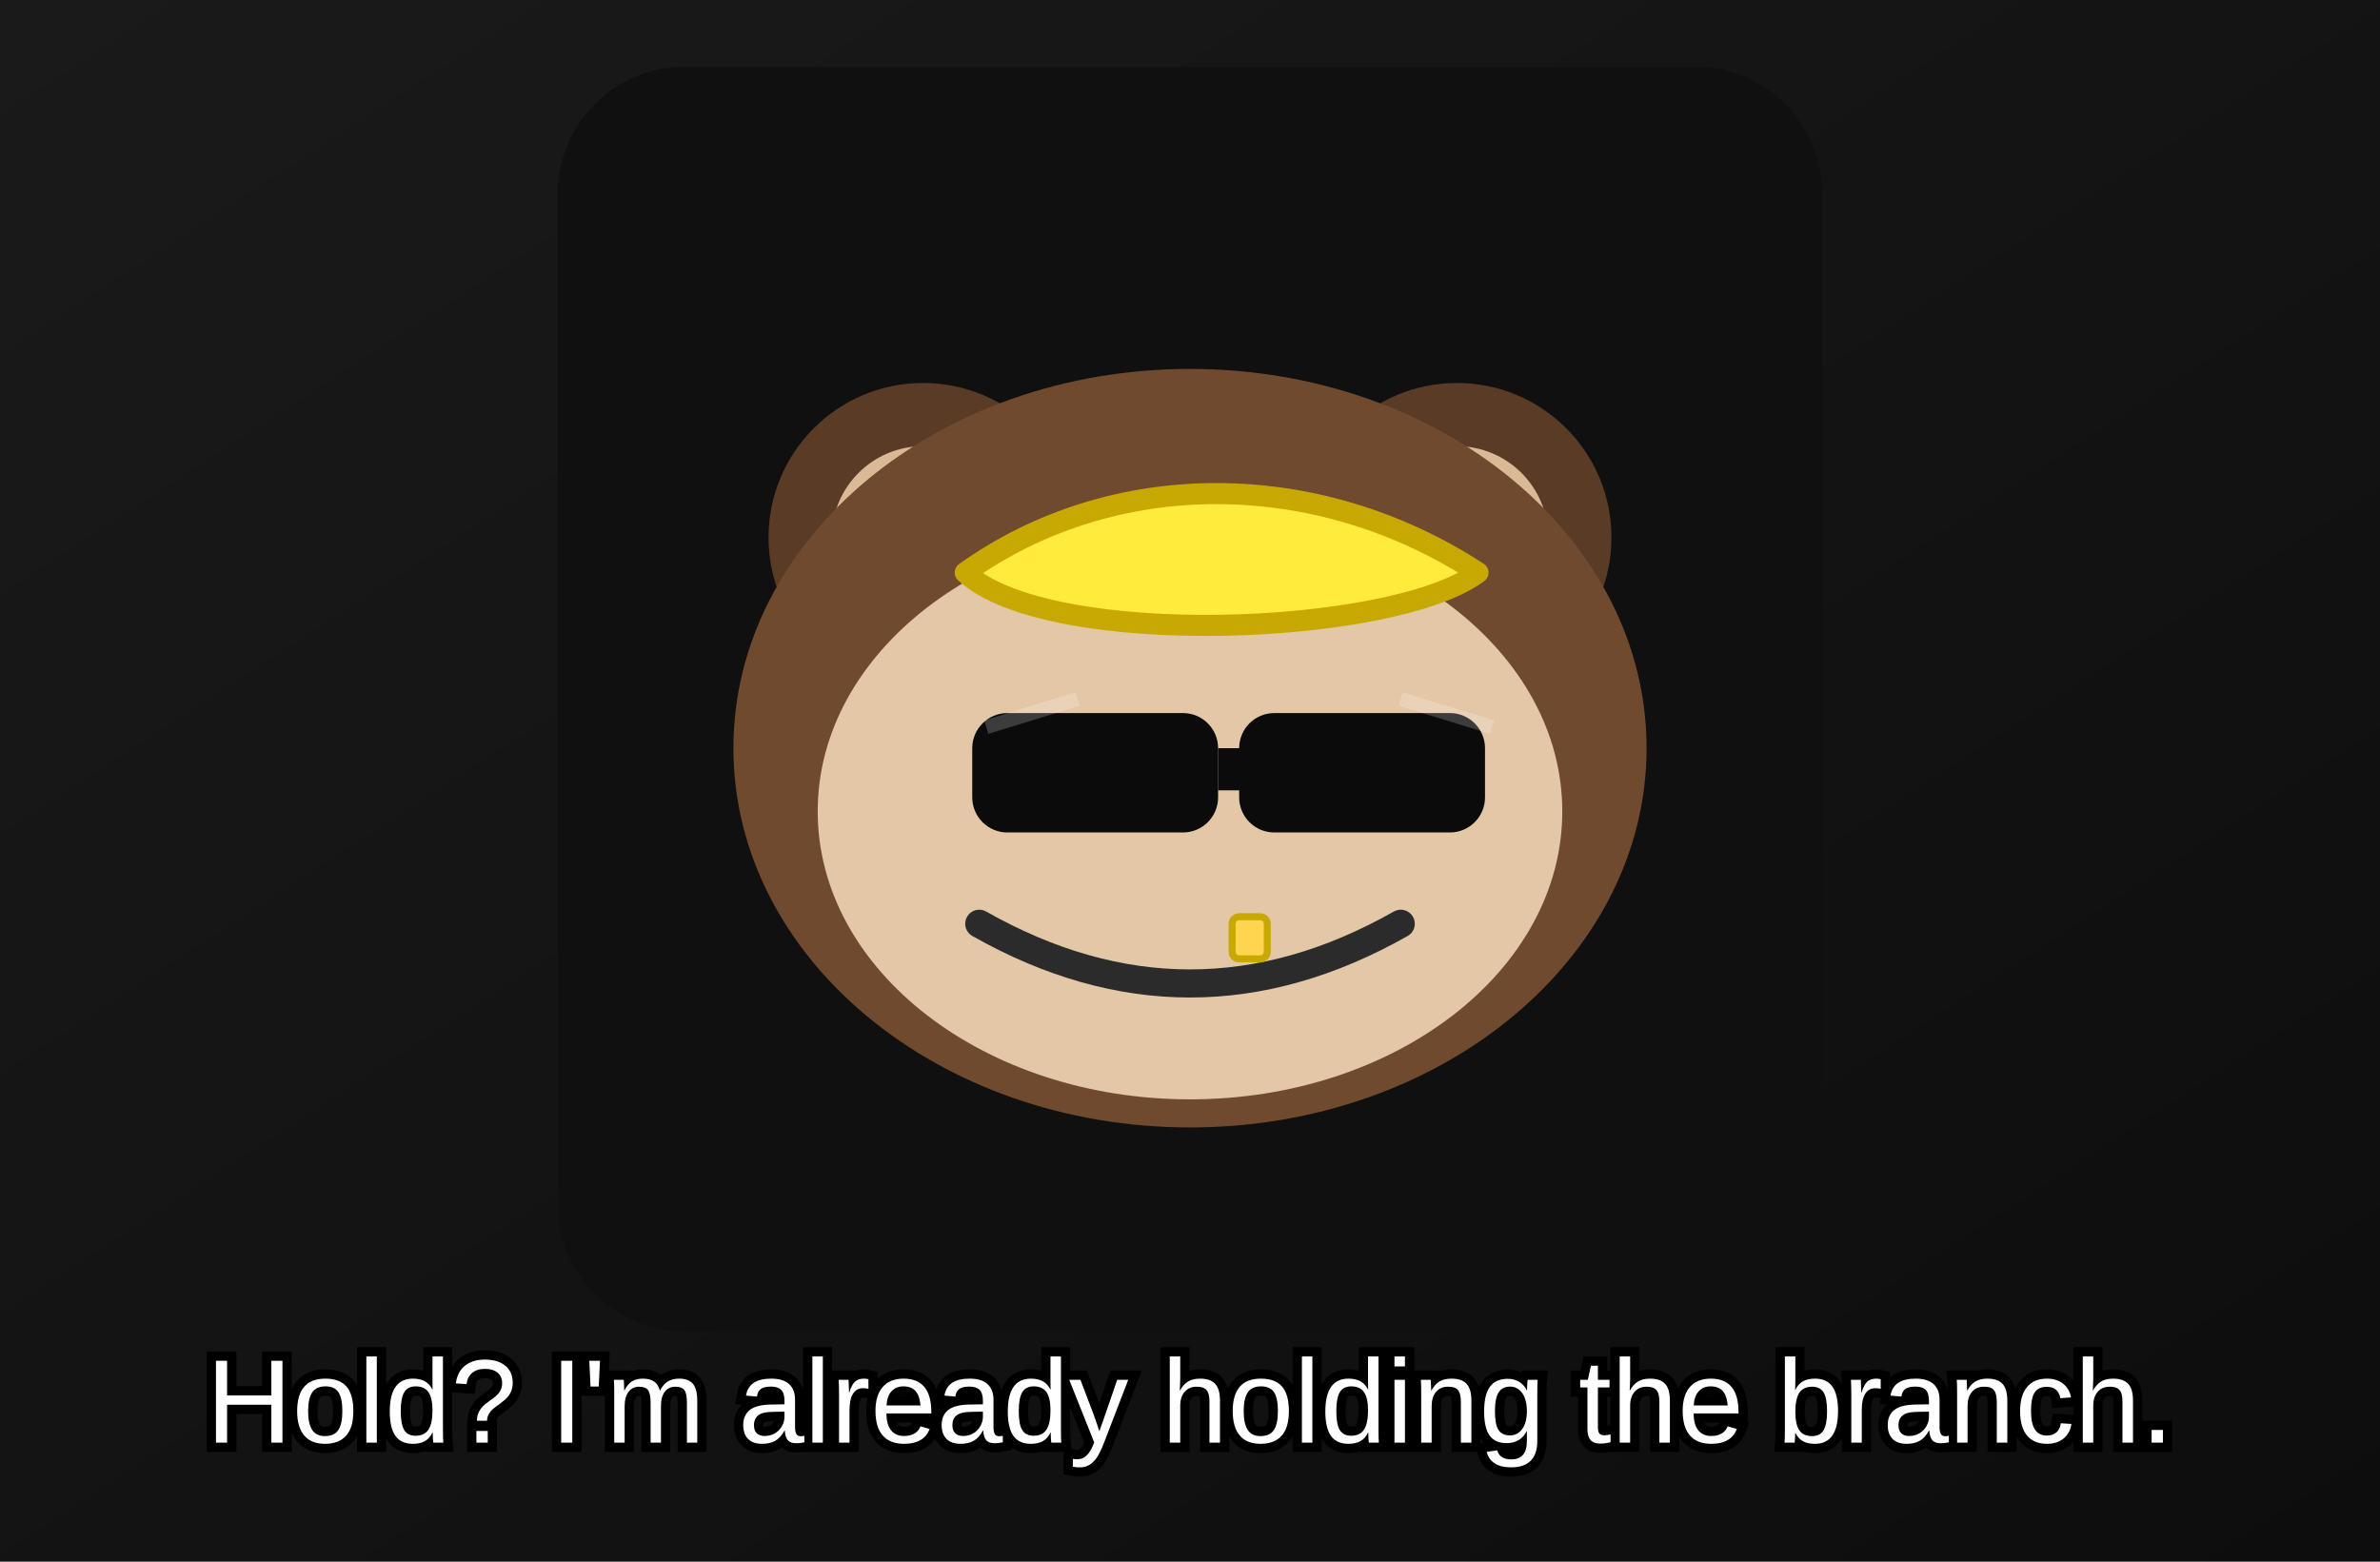
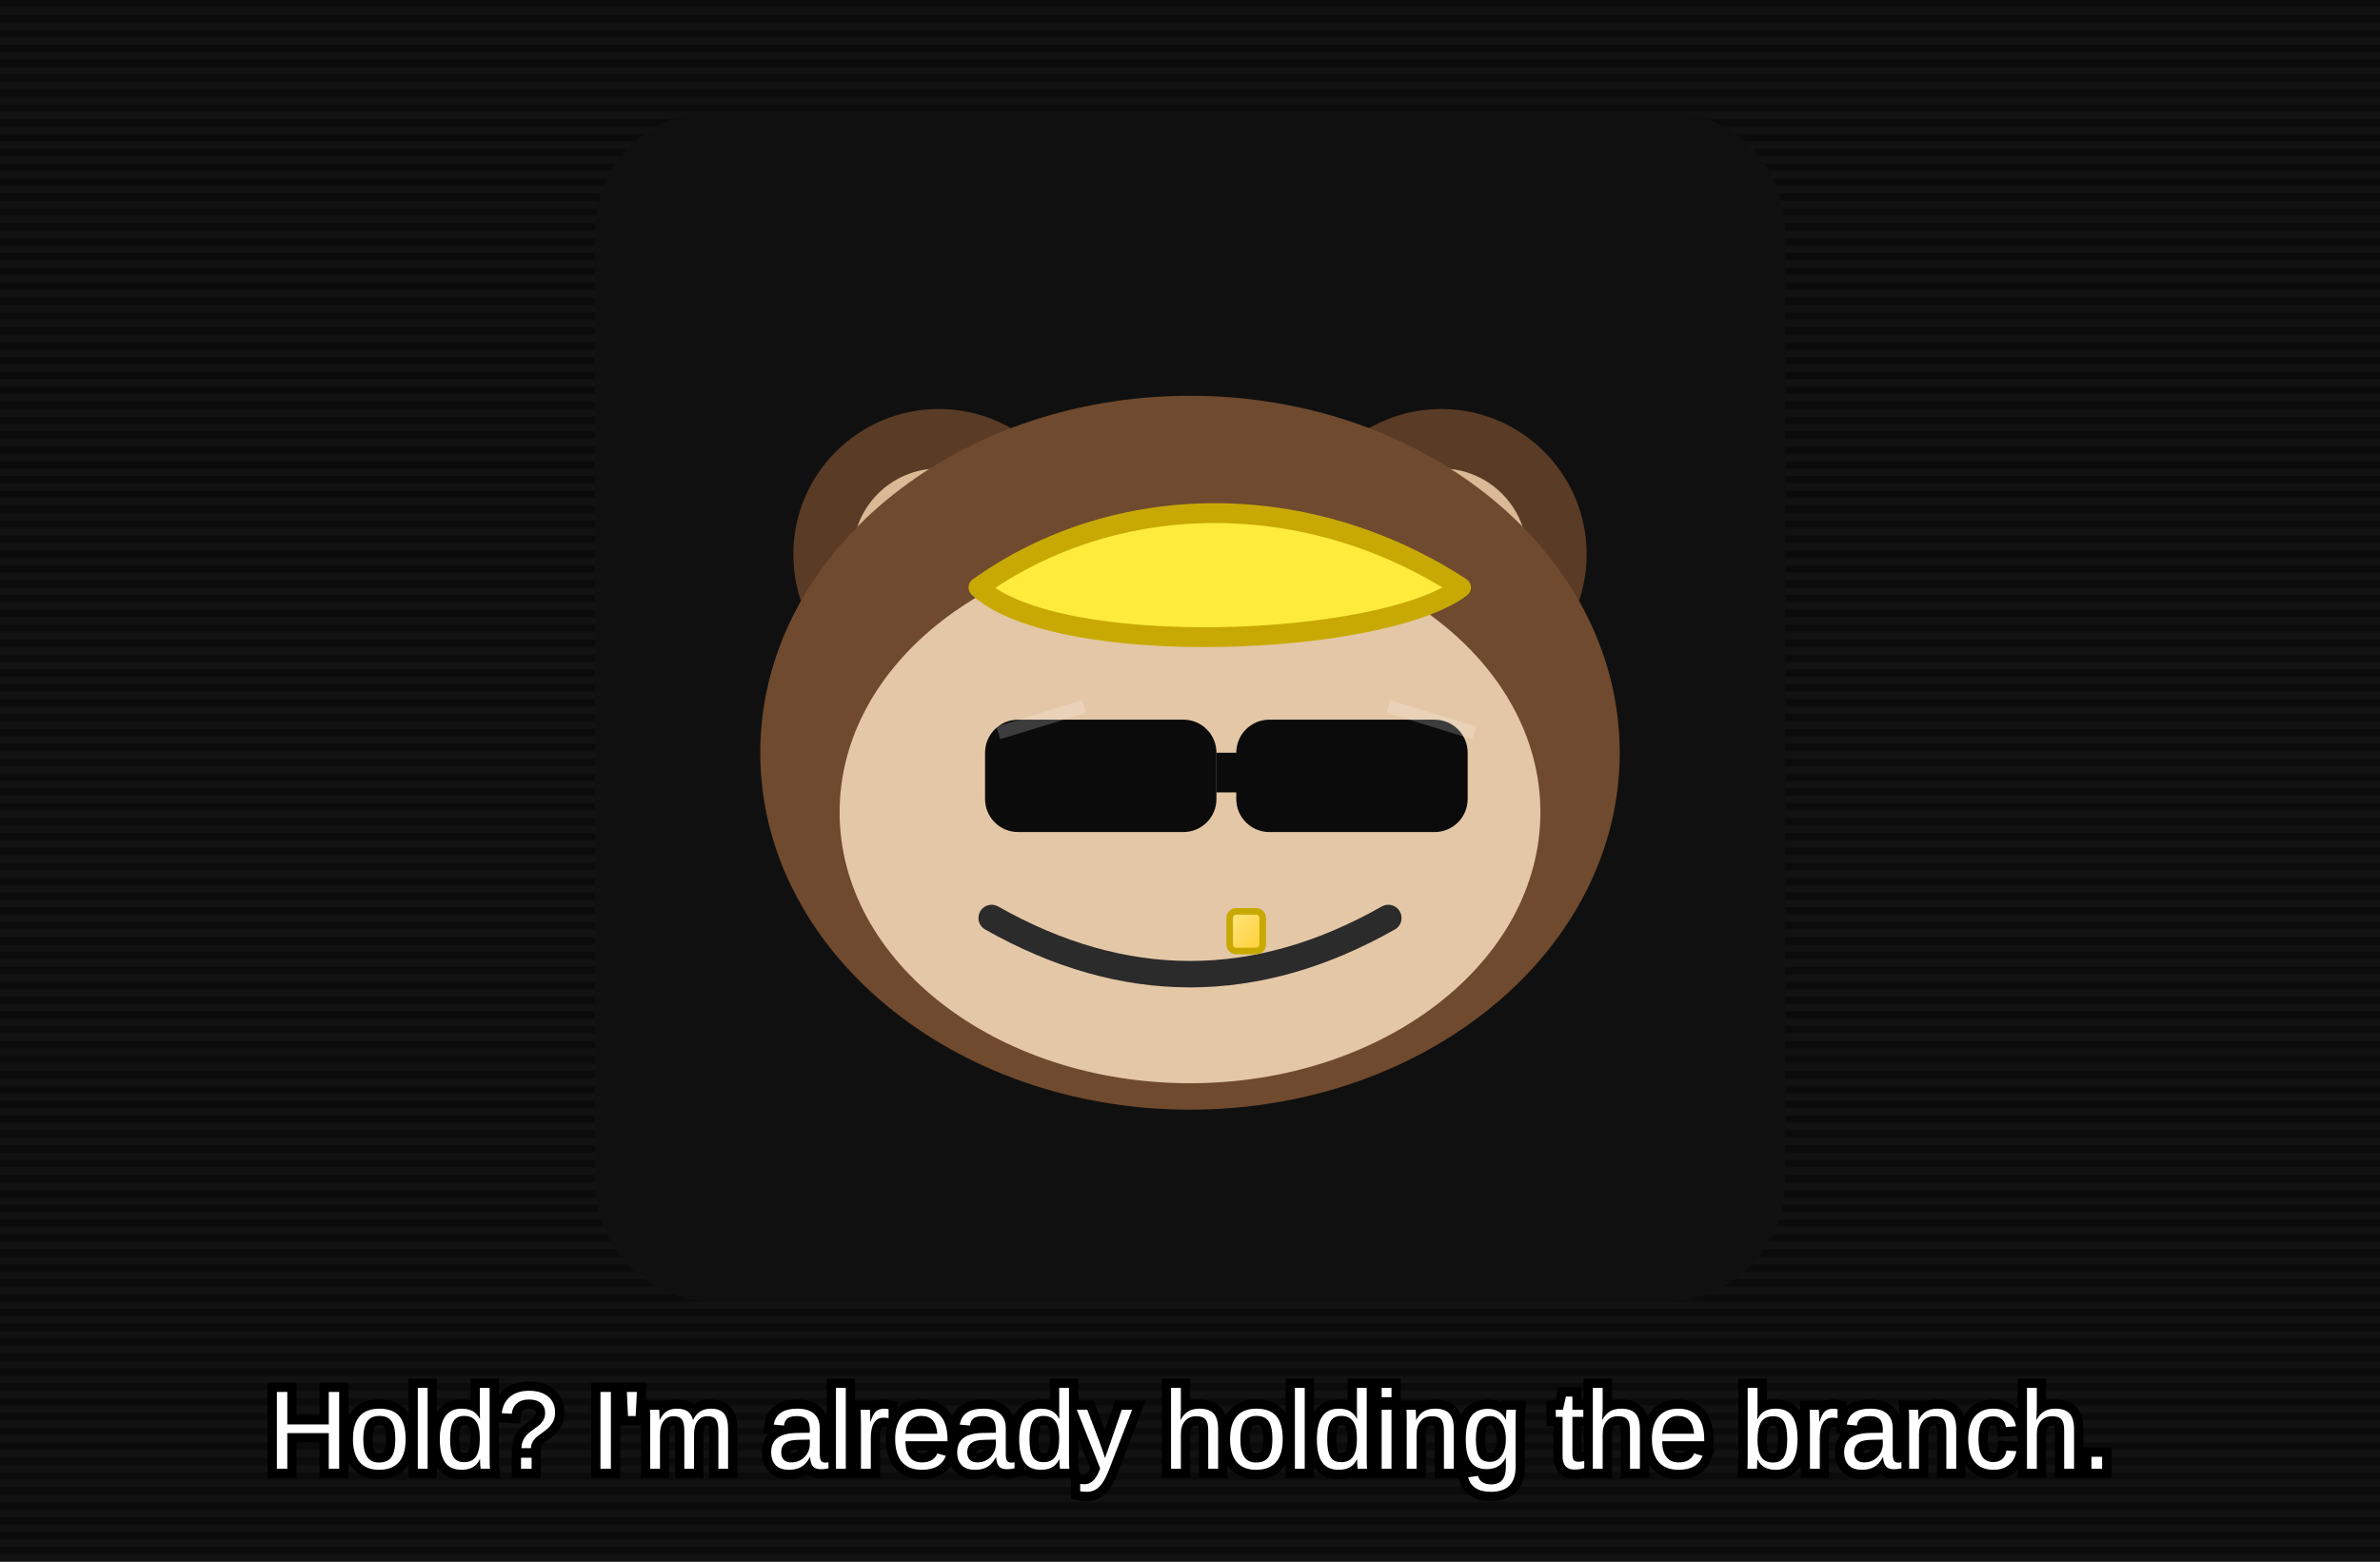
<svg xmlns="http://www.w3.org/2000/svg" viewBox="0 0 640 420">
  <defs>
-     <linearGradient id="bg" x1="0" y1="0" x2="1" y2="1">
-       <stop offset="0" stop-color="#1a1a1a" />
-       <stop offset="1" stop-color="#0d0d0d" />
+     <pattern id="scan" width="4" height="4" patternUnits="userSpaceOnUse">
+       <rect width="4" height="2" fill="#0a0a0a" />
+       <rect y="2" width="4" height="2" fill="#151515" />
+     </pattern>
+   </defs>
+   <rect width="640" height="420" fill="#0d0d0d" />
+   <rect width="640" height="420" fill="url(#scan)" opacity=".55">
+     <animate attributeName="opacity" values=".55;.35;.55" dur="1s" repeatCount="indefinite" />
+   </rect>
+   <defs>
+     <linearGradient id="gradSun" x1="0" y1="0" x2="1" y2="1">
+       <stop offset="0" stop-color="#ffe680" />
+       <stop offset="1" stop-color="#ffcf33" />
    </linearGradient>
-     <filter id="glow">
-       <feDropShadow dx="0" dy="2" stdDeviation="6" flood-color="#ffeb3b" />
-     </filter>
    <symbol id="monkey" viewBox="0 0 360 360">
      <rect width="360" height="360" rx="36" fill="#101010" />
      <g transform="translate(20,16)">
        <circle cx="84" cy="118" r="44" fill="#5a3b25" />
        <circle cx="236" cy="118" r="44" fill="#5a3b25" />
        <circle cx="84" cy="118" r="26" fill="#d9b996" />
        <circle cx="236" cy="118" r="26" fill="#d9b996" />
        <ellipse cx="160" cy="178" rx="130" ry="108" fill="#6f4a2e" />
        <ellipse cx="160" cy="196" rx="106" ry="82" fill="#e4c7a6" />
        <circle cx="130" cy="186" r="14" fill="#fff" />
        <circle cx="190" cy="186" r="14" fill="#fff" />
        <circle cx="130" cy="186" r="6" fill="#2b2b2b" />
        <circle cx="190" cy="186" r="6" fill="#2b2b2b" />
        <path d="M100 228q60 34 120 0" fill="none" stroke="#2b2b2b" stroke-width="8" stroke-linecap="round" />
-         <rect x="172" y="226" width="10" height="12" rx="2" fill="#ffd54f" stroke="#c8a904" stroke-width="2" />
+         <rect x="172" y="226" width="10" height="12" rx="2" fill="url(#gradSun)" stroke="#c8a904" stroke-width="2" />
        <path d="M96 128c42-30 100-30 146 0-24 18-122 22-146 0z" fill="#ffeb3b" stroke="#c8a904" stroke-width="6" stroke-linejoin="round" />
        <g>
          <rect x="98" y="168" width="70" height="34" rx="10" fill="#0b0b0b" />
          <rect x="174" y="168" width="70" height="34" rx="10" fill="#0b0b0b" />
          <rect x="168" y="178" width="12" height="12" fill="#0b0b0b" />
          <path d="M102 172l26-8m118 8l-26-8" stroke="#ffffff" stroke-opacity=".2" stroke-width="4" />
        </g>
      </g>
    </symbol>
  </defs>
-   <rect width="640" height="420" fill="url(#bg)" />
-   <use href="#monkey" x="150" y="18" width="340" height="340" />
-   <text x="320" y="388" text-anchor="middle" font-family="Impact, system-ui, Arial, sans-serif" font-size="32" stroke="#000" stroke-width="5" paint-order="stroke" fill="#fff">Hold? I'm already holding the branch.</text>
+   <g transform="translate(160,30)">
+     <use href="#monkey" x="0" y="0" width="320" height="320" />
+   </g>
+   <text x="320" y="395" text-anchor="middle" font-family="Impact, system-ui, Arial, sans-serif" font-size="30" stroke="#000" stroke-width="5" paint-order="stroke" fill="#fff">Hold? I'm already holding the branch.</text>
</svg>
